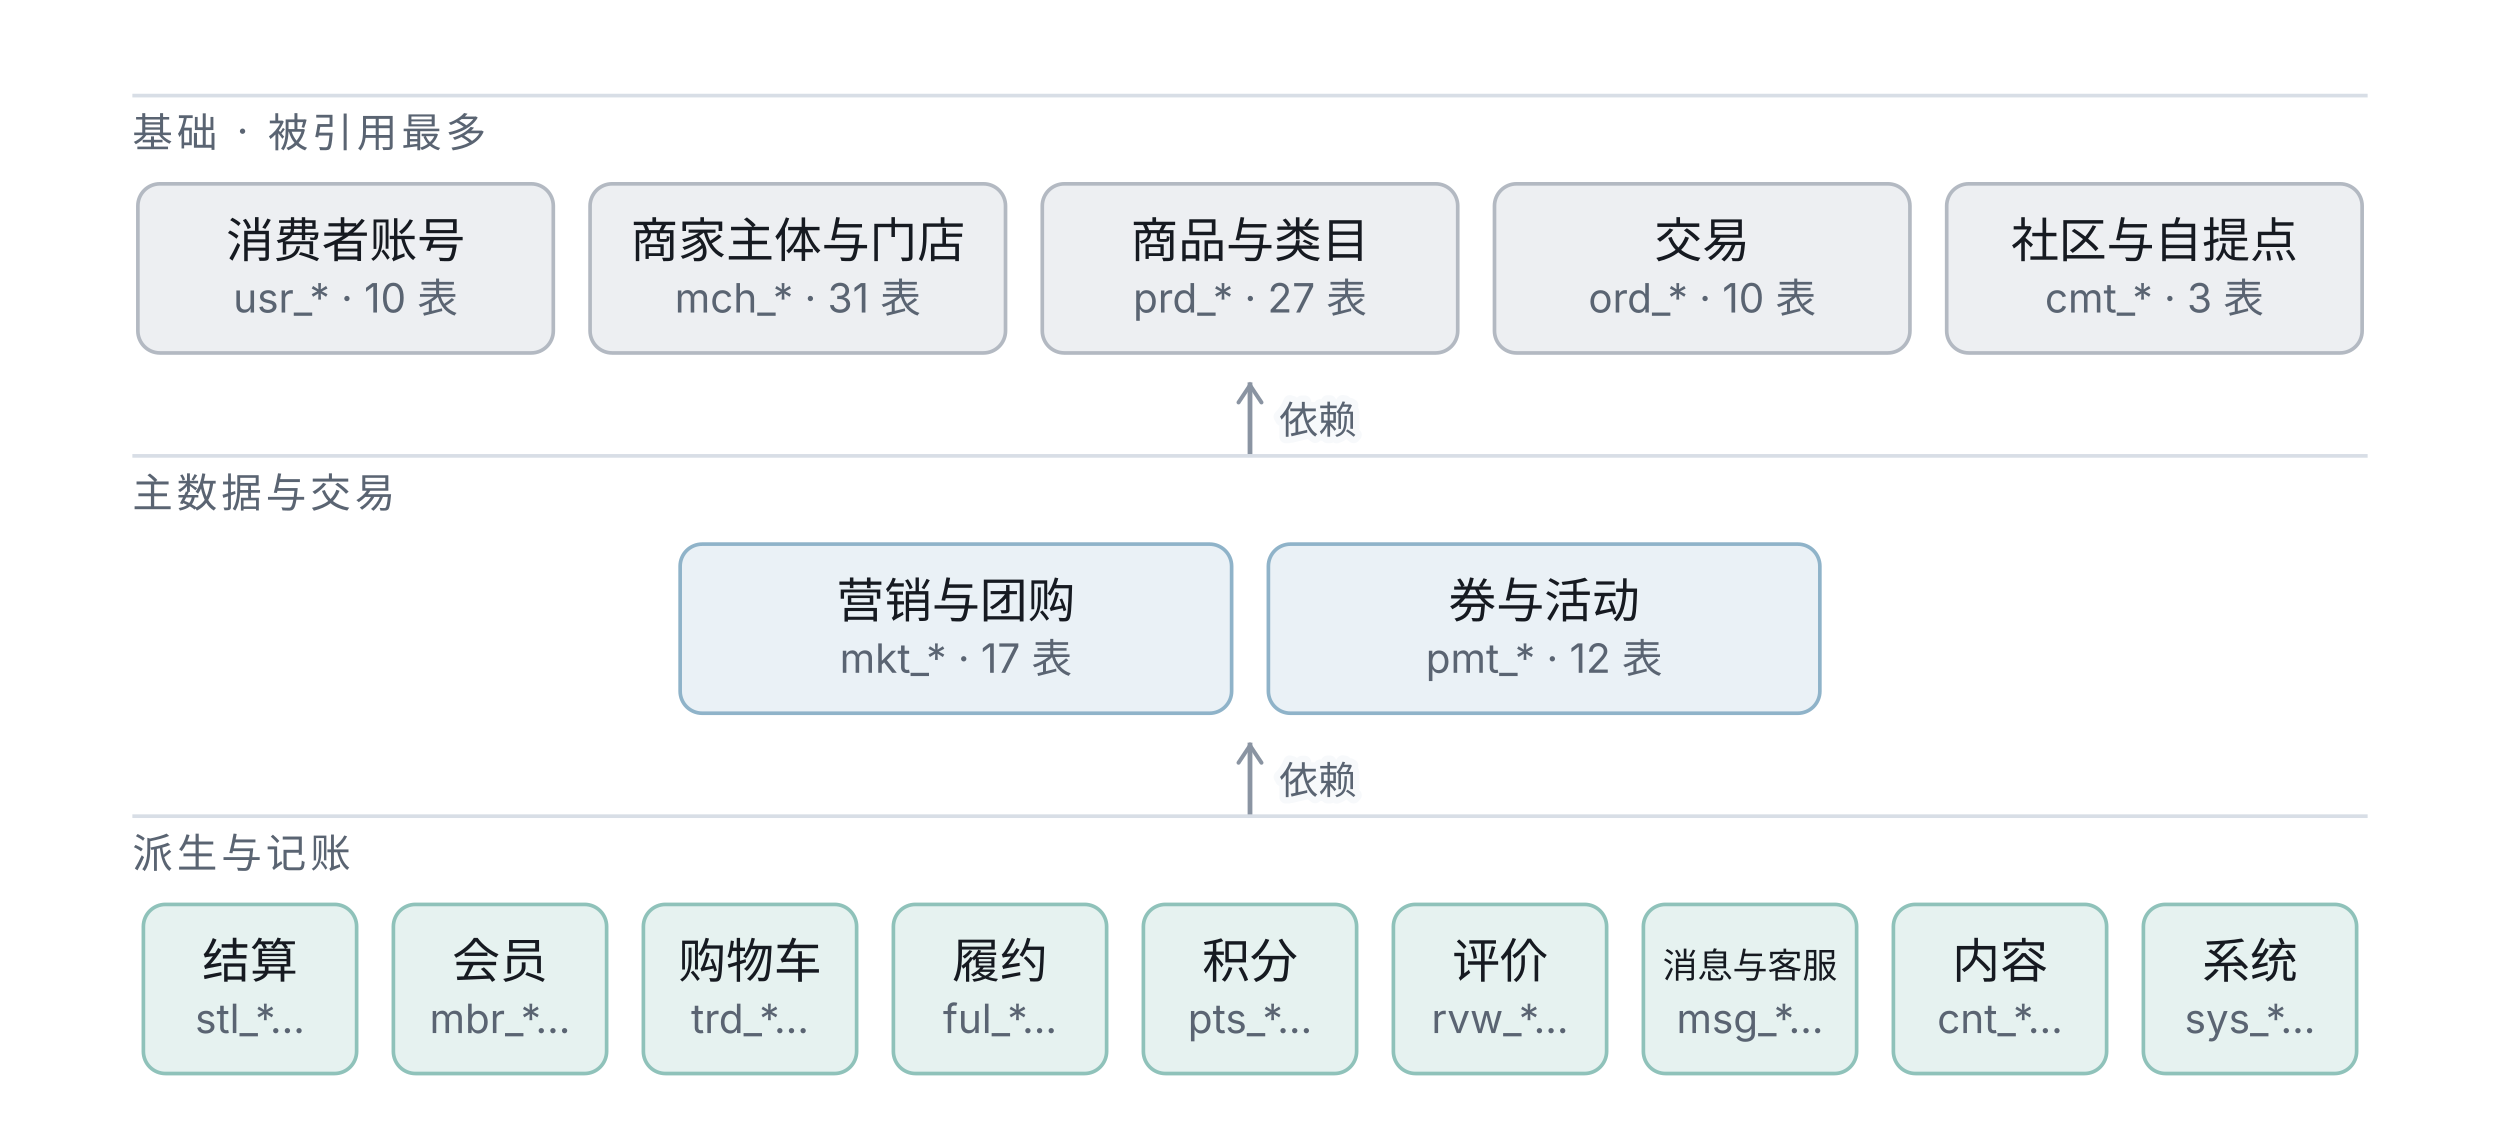
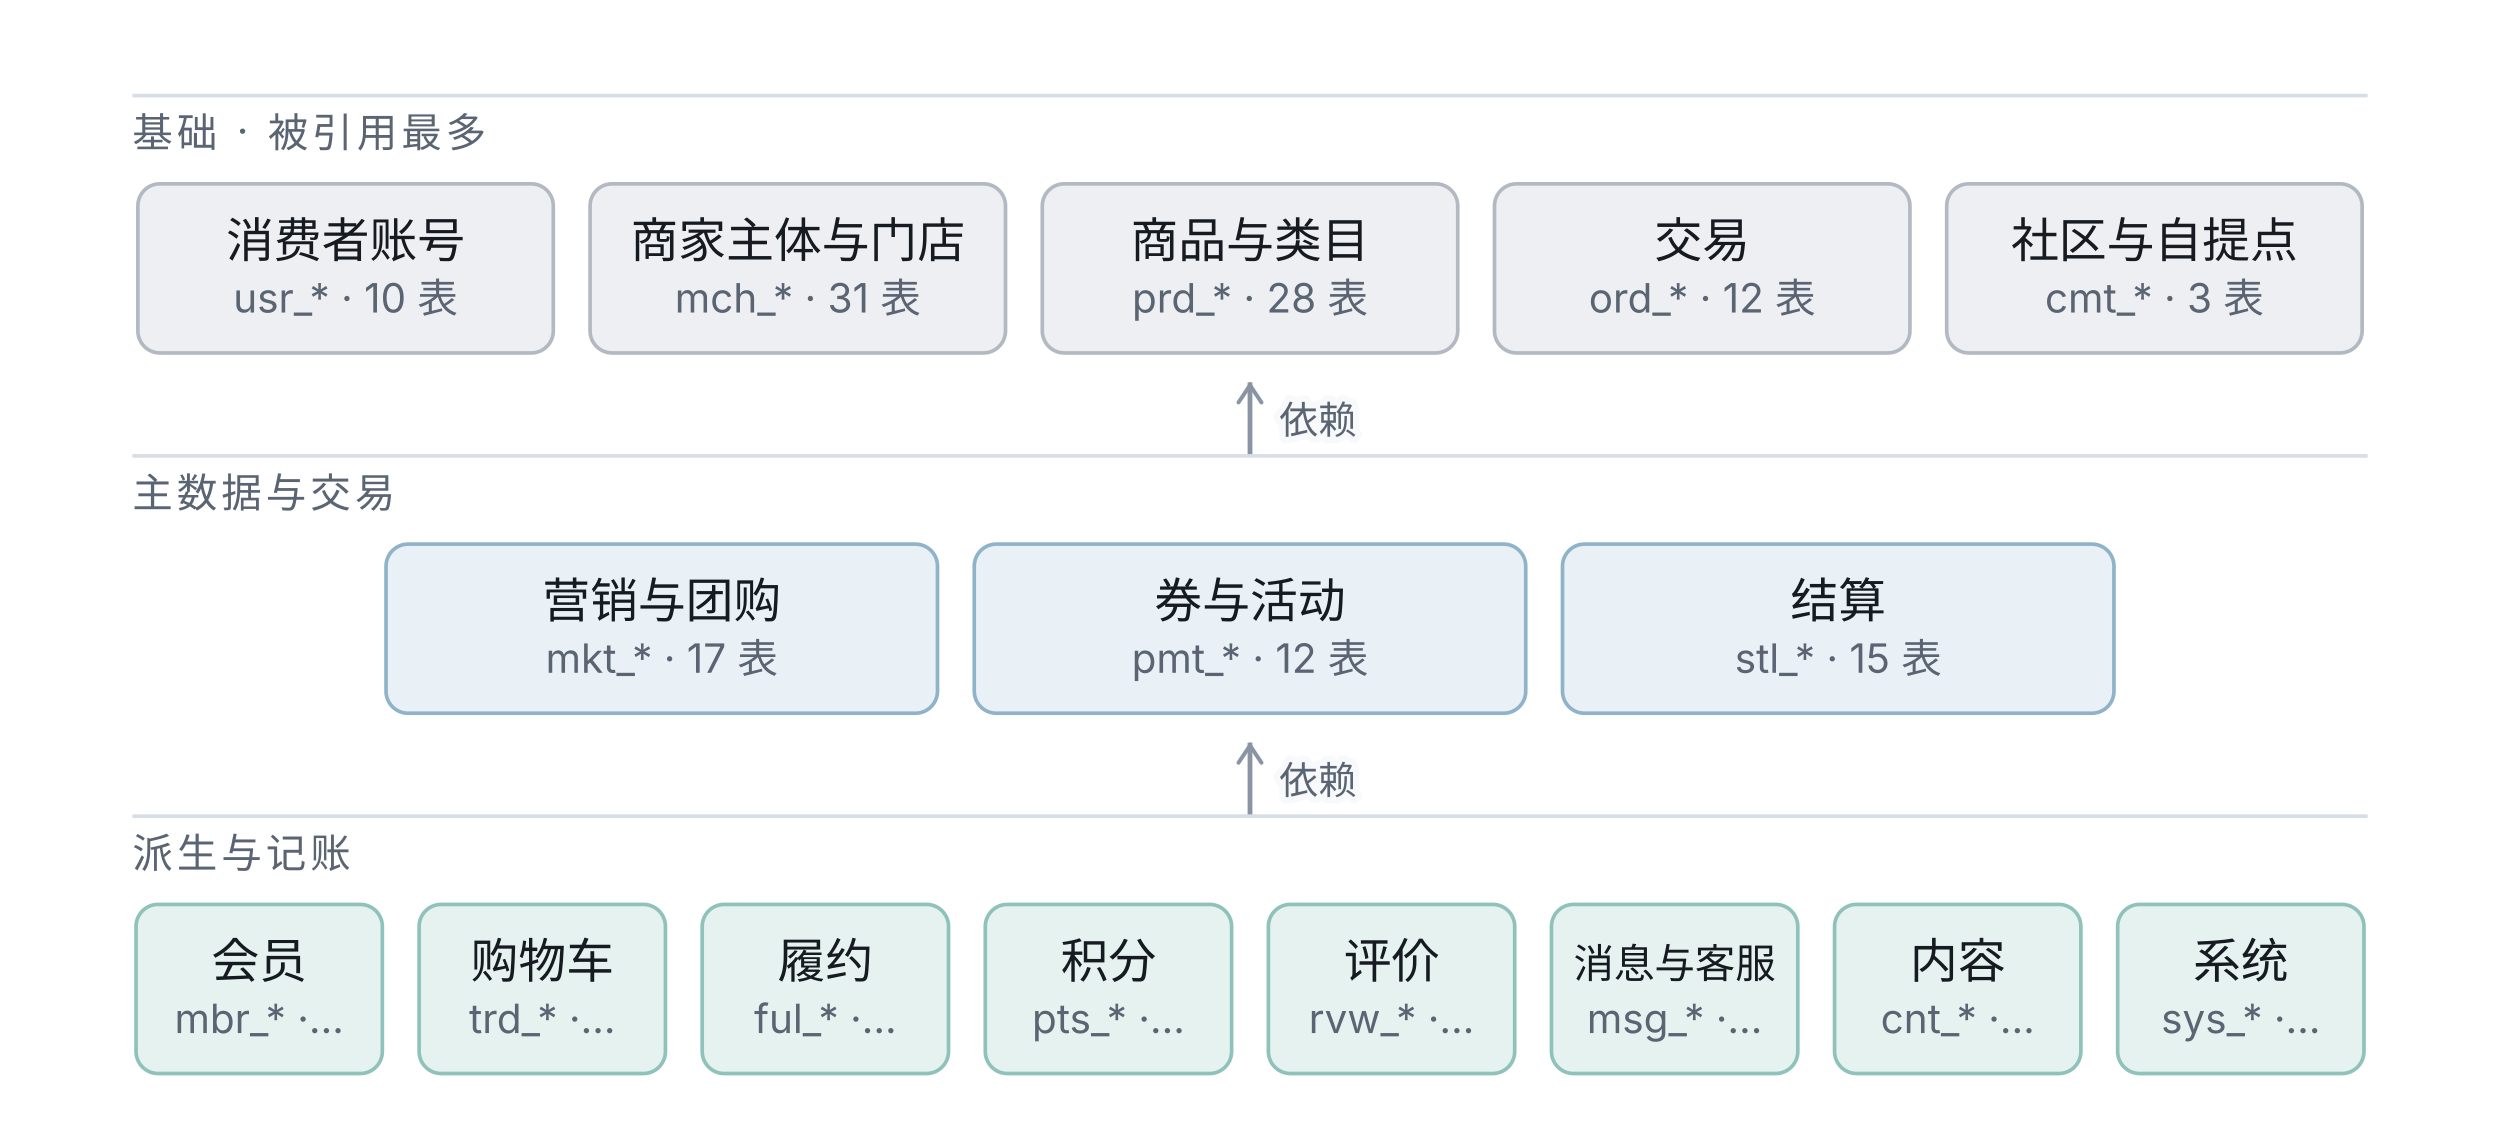
<svg xmlns="http://www.w3.org/2000/svg" width="680" height="312" viewBox="0 0 680 312" role="img" font-family="system-ui,-apple-system,'PingFang SC',sans-serif">
  <defs>
    <marker id="a" viewBox="0 0 10 10" refX="9" refY="5" markerWidth="6" markerHeight="6" orient="auto-start-reverse">
      <path d="M2 1L8 5L2 9" fill="none" stroke="#8A94A2" stroke-width="1.4" stroke-linecap="round" />
    </marker>
    <style>.n{font-weight:500;fill:#161A21}.s{font-size:11px;fill:#5A6472}
.l{font-size:10.5px;fill:#5A6472;paint-order:stroke;stroke:#F7F9FB;stroke-width:3.5;stroke-linejoin:round}.b{font-size:11px;fill:#5A6472;letter-spacing:.1em}
.ar{stroke:#8A94A2;stroke-width:1.3;fill:none}</style>
  </defs>
  <line x1="36" y1="26" x2="644" y2="26" stroke="#D8DEE6" />
  <text class="b" x="36" y="40">基础 · 被引用最多</text>
  <rect x="37.5" y="50" width="113" height="46" rx="6" fill="#EDEFF2" stroke="#B3B9C2" />
  <text class="n" x="94" y="70" text-anchor="middle" font-size="13">消费者账号</text>
  <text class="s" x="94" y="85" text-anchor="middle">usr_* · 10 表</text>
  <rect x="160.5" y="50" width="113" height="46" rx="6" fill="#EDEFF2" stroke="#B3B9C2" />
  <text class="n" x="217" y="70" text-anchor="middle" font-size="13">商家主体与门店</text>
  <text class="s" x="217" y="85" text-anchor="middle">mch_* · 31 表</text>
  <rect x="283.5" y="50" width="113" height="46" rx="6" fill="#EDEFF2" stroke="#B3B9C2" />
  <text class="n" x="340" y="70" text-anchor="middle" font-size="13">商品与类目</text>
-   <text class="s" x="340" y="85" text-anchor="middle">prd_* · 27 表</text>
+   <text class="s" x="340" y="85" text-anchor="middle">prd_* · 28 表</text>
  <rect x="406.5" y="50" width="113" height="46" rx="6" fill="#EDEFF2" stroke="#B3B9C2" />
  <text class="n" x="463" y="70" text-anchor="middle" font-size="13">交易</text>
-   <text class="s" x="463" y="85" text-anchor="middle">ord_* · 10 表</text>
+   <text class="s" x="463" y="85" text-anchor="middle">ord_* · 12 表</text>
  <rect x="529.5" y="50" width="113" height="46" rx="6" fill="#EDEFF2" stroke="#B3B9C2" />
  <text class="n" x="586" y="70" text-anchor="middle" font-size="13">社区与自提点</text>
  <text class="s" x="586" y="85" text-anchor="middle">cmt_* · 3 表</text>
  <line class="ar" x1="340" y1="124" x2="340" y2="104" marker-end="url(#a)" />
  <text class="l" x="348" y="118">依赖</text>
  <line x1="36" y1="124" x2="644" y2="124" stroke="#D8DEE6" />
  <text class="b" x="36" y="138">主数据与交易</text>
-   <rect x="185" y="148" width="150" height="46" rx="6" fill="#EAF1F6" stroke="#8FB3C9" />
-   <text class="n" x="260" y="168" text-anchor="middle" font-size="13">营销与团购</text>
-   <text class="s" x="260" y="183" text-anchor="middle">mkt_* · 17 表</text>
-   <rect x="345" y="148" width="150" height="46" rx="6" fill="#EAF1F6" stroke="#8FB3C9" />
-   <text class="n" x="420" y="168" text-anchor="middle" font-size="13">券与活动</text>
-   <text class="s" x="420" y="183" text-anchor="middle">pmt_* · 12 表</text>
+   <rect x="105" y="148" width="150" height="46" rx="6" fill="#EAF1F6" stroke="#8FB3C9" />
+   <text class="n" x="180" y="168" text-anchor="middle" font-size="13">营销与团购</text>
+   <text class="s" x="180" y="183" text-anchor="middle">mkt_* · 17 表</text>
+   <rect x="265" y="148" width="150" height="46" rx="6" fill="#EAF1F6" stroke="#8FB3C9" />
+   <text class="n" x="340" y="168" text-anchor="middle" font-size="13">券与活动</text>
+   <text class="s" x="340" y="183" text-anchor="middle">pmt_* · 12 表</text>
+   <rect x="425" y="148" width="150" height="46" rx="6" fill="#EAF1F6" stroke="#8FB3C9" />
+   <text class="n" x="500" y="168" text-anchor="middle" font-size="13">结算</text>
+   <text class="s" x="500" y="183" text-anchor="middle">stl_* · 15 表</text>
  <line class="ar" x1="340" y1="222" x2="340" y2="202" marker-end="url(#a)" />
  <text class="l" x="348" y="216">依赖</text>
  <line x1="36" y1="222" x2="644" y2="222" stroke="#D8DEE6" />
  <text class="b" x="36" y="236">派生与记账</text>
-   <rect x="39" y="246" width="58" height="46" rx="6" fill="#E6F2F0" stroke="#8FC2BA" />
-   <text class="n" x="68" y="266" text-anchor="middle" font-size="13">结算</text>
-   <text class="s" x="68" y="281" text-anchor="middle">stl_*…</text>
-   <rect x="107" y="246" width="58" height="46" rx="6" fill="#E6F2F0" stroke="#8FC2BA" />
-   <text class="n" x="136" y="266" text-anchor="middle" font-size="13">会员</text>
-   <text class="s" x="136" y="281" text-anchor="middle">mbr_*…</text>
-   <rect x="175" y="246" width="58" height="46" rx="6" fill="#E6F2F0" stroke="#8FC2BA" />
-   <text class="n" x="204" y="266" text-anchor="middle" font-size="13">购物车</text>
-   <text class="s" x="204" y="281" text-anchor="middle">trd_*…</text>
-   <rect x="243" y="246" width="58" height="46" rx="6" fill="#E6F2F0" stroke="#8FC2BA" />
-   <text class="n" x="272" y="266" text-anchor="middle" font-size="13">履约</text>
-   <text class="s" x="272" y="281" text-anchor="middle">ful_*…</text>
-   <rect x="311" y="246" width="58" height="46" rx="6" fill="#E6F2F0" stroke="#8FC2BA" />
-   <text class="n" x="340" y="266" text-anchor="middle" font-size="13">积分</text>
-   <text class="s" x="340" y="281" text-anchor="middle">pts_*…</text>
-   <rect x="379" y="246" width="58" height="46" rx="6" fill="#E6F2F0" stroke="#8FC2BA" />
-   <text class="n" x="408" y="266" text-anchor="middle" font-size="13">评价</text>
-   <text class="s" x="408" y="281" text-anchor="middle">rvw_*…</text>
-   <rect x="447" y="246" width="58" height="46" rx="6" fill="#E6F2F0" stroke="#8FC2BA" />
-   <text class="n" x="476" y="266" text-anchor="middle" font-size="9.5">消息与客服</text>
-   <text class="s" x="476" y="281" text-anchor="middle">msg_*…</text>
-   <rect x="515" y="246" width="58" height="46" rx="6" fill="#E6F2F0" stroke="#8FC2BA" />
-   <text class="n" x="544" y="266" text-anchor="middle" font-size="13">内容</text>
-   <text class="s" x="544" y="281" text-anchor="middle">cnt_*…</text>
-   <rect x="583" y="246" width="58" height="46" rx="6" fill="#E6F2F0" stroke="#8FC2BA" />
-   <text class="n" x="612" y="266" text-anchor="middle" font-size="13">系统</text>
-   <text class="s" x="612" y="281" text-anchor="middle">sys_*…</text>
+   <rect x="37" y="246" width="67" height="46" rx="6" fill="#E6F2F0" stroke="#8FC2BA" />
+   <text class="n" x="70.5" y="266" text-anchor="middle" font-size="13">会员</text>
+   <text class="s" x="70.5" y="281" text-anchor="middle">mbr_* ·…</text>
+   <rect x="114" y="246" width="67" height="46" rx="6" fill="#E6F2F0" stroke="#8FC2BA" />
+   <text class="n" x="147.5" y="266" text-anchor="middle" font-size="13">购物车</text>
+   <text class="s" x="147.5" y="281" text-anchor="middle">trd_* ·…</text>
+   <rect x="191" y="246" width="67" height="46" rx="6" fill="#E6F2F0" stroke="#8FC2BA" />
+   <text class="n" x="224.5" y="266" text-anchor="middle" font-size="13">履约</text>
+   <text class="s" x="224.5" y="281" text-anchor="middle">ful_* ·…</text>
+   <rect x="268" y="246" width="67" height="46" rx="6" fill="#E6F2F0" stroke="#8FC2BA" />
+   <text class="n" x="301.5" y="266" text-anchor="middle" font-size="13">积分</text>
+   <text class="s" x="301.5" y="281" text-anchor="middle">pts_* ·…</text>
+   <rect x="345" y="246" width="67" height="46" rx="6" fill="#E6F2F0" stroke="#8FC2BA" />
+   <text class="n" x="378.5" y="266" text-anchor="middle" font-size="13">评价</text>
+   <text class="s" x="378.5" y="281" text-anchor="middle">rvw_* ·…</text>
+   <rect x="422" y="246" width="67" height="46" rx="6" fill="#E6F2F0" stroke="#8FC2BA" />
+   <text class="n" x="455.5" y="266" text-anchor="middle" font-size="11">消息与客服</text>
+   <text class="s" x="455.5" y="281" text-anchor="middle">msg_* ·…</text>
+   <rect x="499" y="246" width="67" height="46" rx="6" fill="#E6F2F0" stroke="#8FC2BA" />
+   <text class="n" x="532.5" y="266" text-anchor="middle" font-size="13">内容</text>
+   <text class="s" x="532.5" y="281" text-anchor="middle">cnt_* ·…</text>
+   <rect x="576" y="246" width="67" height="46" rx="6" fill="#E6F2F0" stroke="#8FC2BA" />
+   <text class="n" x="609.5" y="266" text-anchor="middle" font-size="13">系统</text>
+   <text class="s" x="609.5" y="281" text-anchor="middle">sys_* ·…</text>
</svg>
